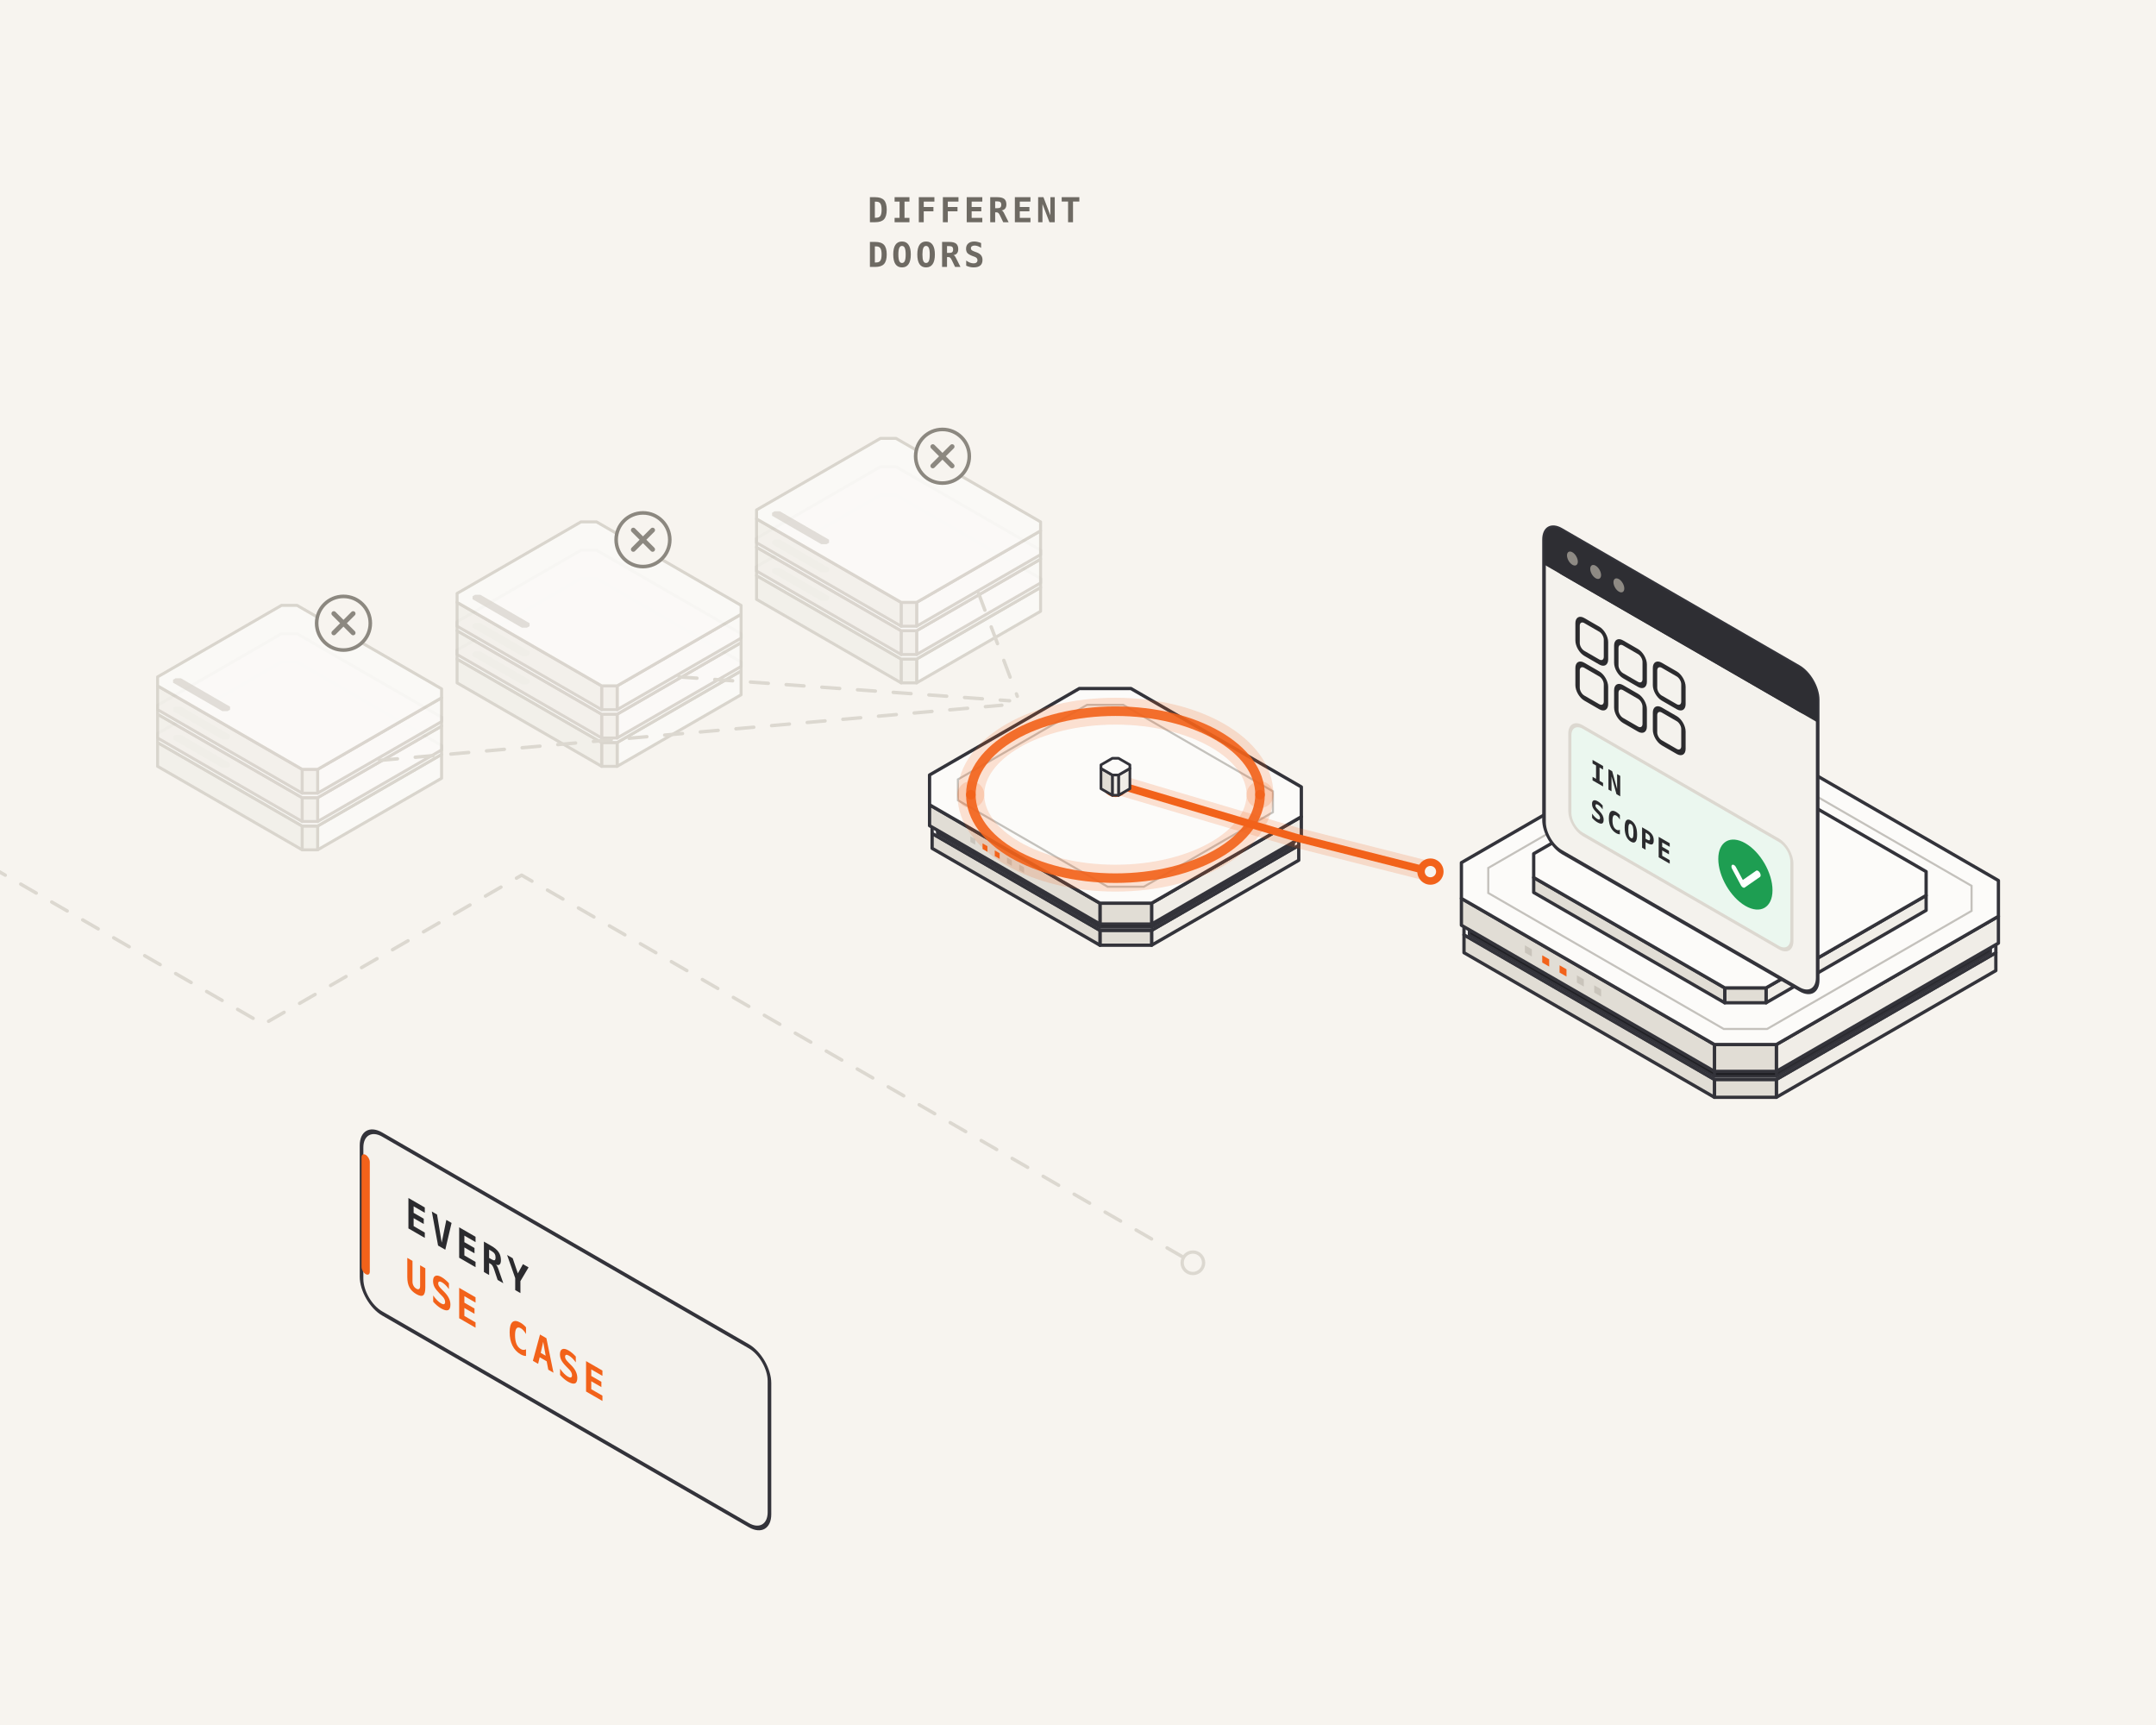
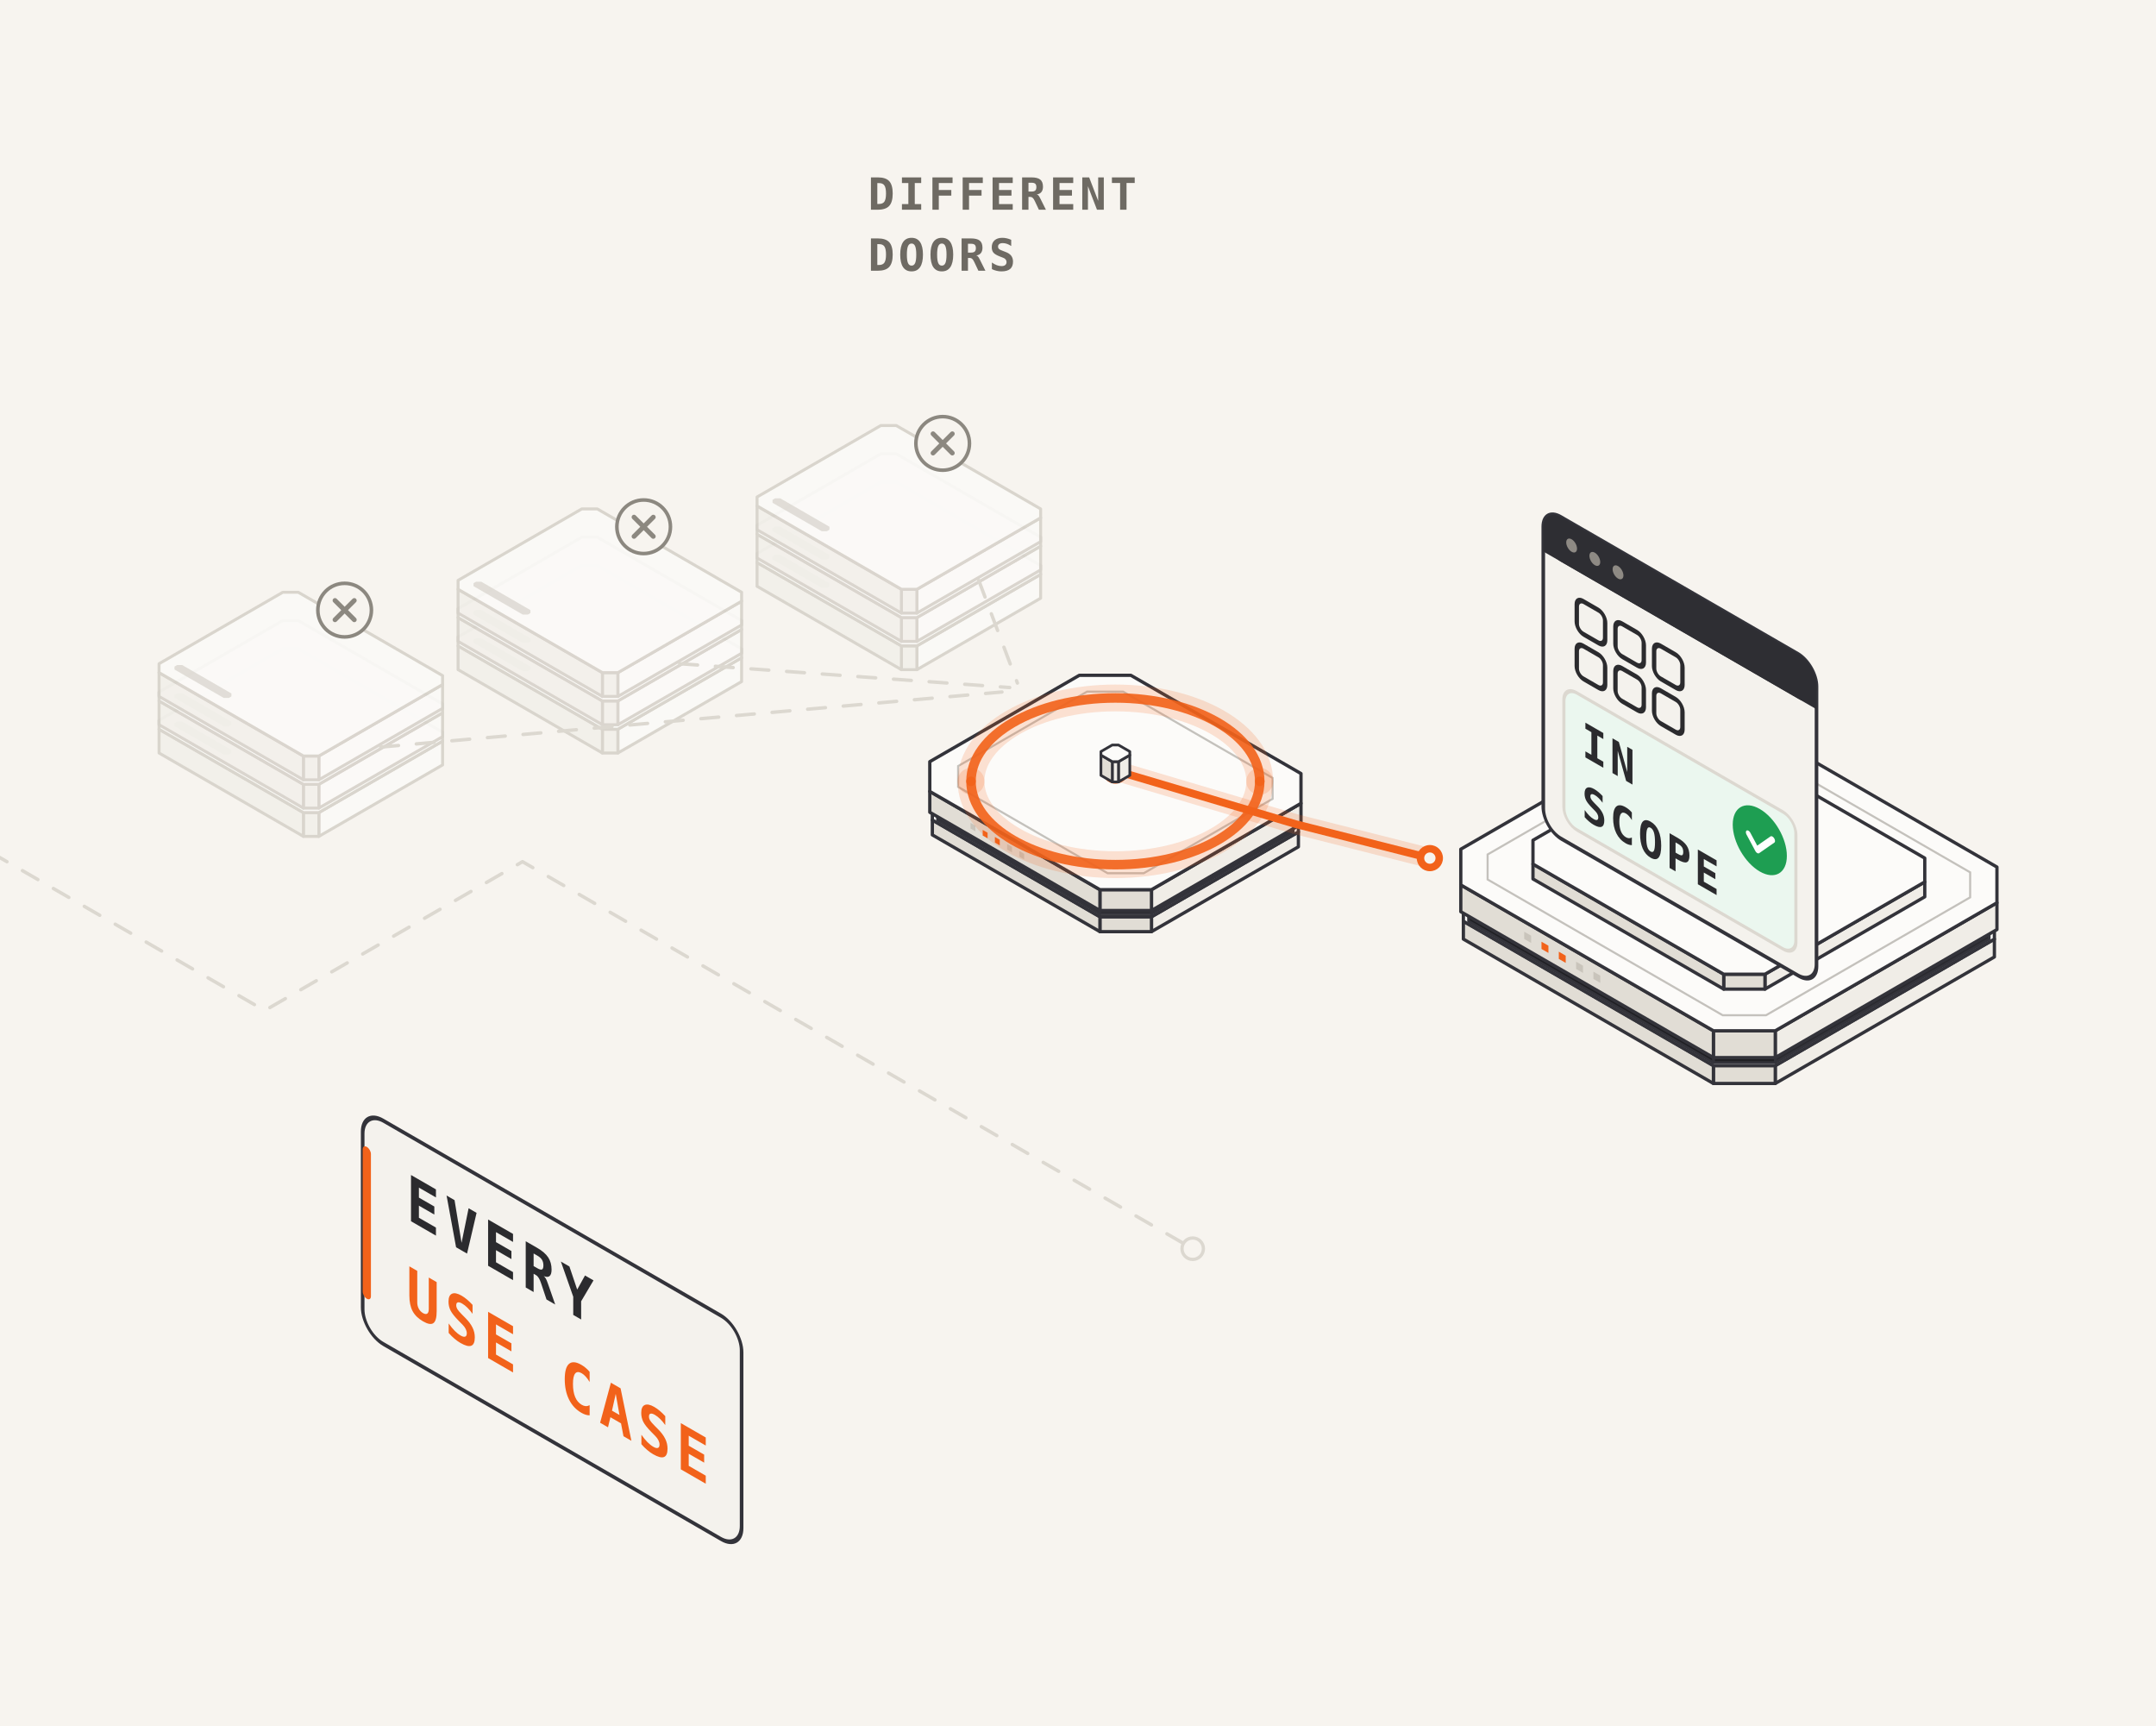
- <svg xmlns="http://www.w3.org/2000/svg" viewBox="-313.533 -173.528 723.194 578.555" role="img" aria-label="solutions illustration" data-content="-260.674 -110.500 356.802 342.000">
+ <svg xmlns="http://www.w3.org/2000/svg" viewBox="-314.108 -169.442 724.345 579.476" role="img" aria-label="solutions illustration" data-content="-260.674 -110.908 356.802 351.500">
  <rect x="-4000" y="-4000" width="8000" height="8000" fill="#F7F4EF" />
  <path d="M-337.75 105.00 L-225.17 170.00 L-138.56 120.00 L86.60 250.00" fill="none" stroke="#DCD8D0" stroke-width="1.15" stroke-dasharray="6 6" stroke-linejoin="round" stroke-linecap="round" />
  <circle cx="-337.75" cy="105.00" r="3.6" fill="#F7F4EF" stroke="#DCD8D0" stroke-width="1.1" />
  <circle cx="86.60" cy="250.00" r="3.6" fill="#F7F4EF" stroke="#DCD8D0" stroke-width="1.1" />
  <g opacity="0.90">
    <polygon points="35.51,31.50 -6.06,55.50 -6.06,47.50 35.51,23.50" fill="#FBFAF7" stroke="#D6D2CA" stroke-width="1.00" stroke-linejoin="round" />
    <polygon points="-6.06,55.50 -11.26,55.50 -11.26,47.50 -6.06,47.50" fill="#F2EFEA" stroke="#D6D2CA" stroke-width="1.00" stroke-linejoin="round" />
    <polygon points="-11.26,55.50 -59.76,27.50 -59.76,19.50 -11.26,47.50" fill="#F2EFEA" stroke="#D6D2CA" stroke-width="1.00" stroke-linejoin="round" />
    <polygon points="-12.99,-7.50 35.51,20.50 35.51,23.50 -6.06,47.50 -11.26,47.50 -59.76,19.50 -59.76,16.50 -18.19,-7.50" fill="#FBFAF7" stroke="#D6D2CA" stroke-width="1.00" stroke-linejoin="round" />
  </g>
  <polygon points="-51.96,16.95 -35.44,26.49 -35.44,27.49 -36.30,27.99 -38.04,27.99 -54.56,18.45 -54.56,17.45 -53.69,16.95" fill="#D6D2CA" opacity="0.70" stroke="none" stroke-width="0.80" />
  <g opacity="0.90">
    <polygon points="35.51,22.00 -6.06,46.00 -6.06,38.00 35.51,14.00" fill="#FBFAF7" stroke="#D6D2CA" stroke-width="1.00" stroke-linejoin="round" />
    <polygon points="-6.06,46.00 -11.26,46.00 -11.26,38.00 -6.06,38.00" fill="#F2EFEA" stroke="#D6D2CA" stroke-width="1.00" stroke-linejoin="round" />
    <polygon points="-11.26,46.00 -59.76,18.00 -59.76,10.00 -11.26,38.00" fill="#F2EFEA" stroke="#D6D2CA" stroke-width="1.00" stroke-linejoin="round" />
    <polygon points="-12.99,-17.00 35.51,11.00 35.51,14.00 -6.06,38.00 -11.26,38.00 -59.76,10.00 -59.76,7.00 -18.19,-17.00" fill="#FBFAF7" stroke="#D6D2CA" stroke-width="1.00" stroke-linejoin="round" />
  </g>
  <g opacity="0.90">
    <polygon points="-64.95,59.50 -106.52,83.50 -106.52,75.50 -64.95,51.50" fill="#FBFAF7" stroke="#D6D2CA" stroke-width="1.00" stroke-linejoin="round" />
    <polygon points="-106.52,83.50 -111.72,83.50 -111.72,75.50 -106.52,75.50" fill="#F2EFEA" stroke="#D6D2CA" stroke-width="1.00" stroke-linejoin="round" />
    <polygon points="-111.72,83.50 -160.21,55.50 -160.21,47.50 -111.72,75.50" fill="#F2EFEA" stroke="#D6D2CA" stroke-width="1.00" stroke-linejoin="round" />
    <polygon points="-113.45,20.50 -64.95,48.50 -64.95,51.50 -106.52,75.50 -111.72,75.50 -160.21,47.50 -160.21,44.50 -118.65,20.50" fill="#FBFAF7" stroke="#D6D2CA" stroke-width="1.00" stroke-linejoin="round" />
  </g>
  <polygon points="-51.96,7.45 -35.44,16.99 -35.44,17.99 -36.30,18.49 -38.04,18.49 -54.56,8.95 -54.56,7.95 -53.69,7.45" fill="#D6D2CA" opacity="0.70" stroke="none" stroke-width="0.80" />
  <polygon points="-152.42,44.95 -135.90,54.49 -135.90,55.49 -136.76,55.99 -138.49,55.99 -155.02,46.45 -155.02,45.45 -154.15,44.95" fill="#D6D2CA" opacity="0.70" stroke="none" stroke-width="0.80" />
  <g opacity="0.90">
    <polygon points="35.51,12.50 -6.06,36.50 -6.06,28.50 35.51,4.50" fill="#FBFAF7" stroke="#D6D2CA" stroke-width="1.00" stroke-linejoin="round" />
    <polygon points="-6.06,36.50 -11.26,36.50 -11.26,28.50 -6.06,28.50" fill="#F2EFEA" stroke="#D6D2CA" stroke-width="1.00" stroke-linejoin="round" />
    <polygon points="-11.26,36.50 -59.76,8.50 -59.76,0.50 -11.26,28.50" fill="#F2EFEA" stroke="#D6D2CA" stroke-width="1.00" stroke-linejoin="round" />
    <polygon points="-12.99,-26.50 35.51,1.50 35.51,4.50 -6.06,28.50 -11.26,28.50 -59.76,0.50 -59.76,-2.50 -18.19,-26.50" fill="#FBFAF7" stroke="#D6D2CA" stroke-width="1.00" stroke-linejoin="round" />
  </g>
  <g opacity="0.90">
    <polygon points="-165.41,87.50 -206.98,111.50 -206.98,103.50 -165.41,79.50" fill="#FBFAF7" stroke="#D6D2CA" stroke-width="1.00" stroke-linejoin="round" />
    <polygon points="-206.98,111.50 -212.18,111.50 -212.18,103.50 -206.98,103.50" fill="#F2EFEA" stroke="#D6D2CA" stroke-width="1.00" stroke-linejoin="round" />
    <polygon points="-212.18,111.50 -260.67,83.50 -260.67,75.50 -212.18,103.50" fill="#F2EFEA" stroke="#D6D2CA" stroke-width="1.00" stroke-linejoin="round" />
    <polygon points="-213.91,48.50 -165.41,76.50 -165.41,79.50 -206.98,103.50 -212.18,103.50 -260.67,75.50 -260.67,72.50 -219.10,48.50" fill="#FBFAF7" stroke="#D6D2CA" stroke-width="1.00" stroke-linejoin="round" />
  </g>
  <g opacity="0.90">
    <polygon points="-64.95,50.00 -106.52,74.00 -106.52,66.00 -64.95,42.00" fill="#FBFAF7" stroke="#D6D2CA" stroke-width="1.00" stroke-linejoin="round" />
    <polygon points="-106.52,74.00 -111.72,74.00 -111.72,66.00 -106.52,66.00" fill="#F2EFEA" stroke="#D6D2CA" stroke-width="1.00" stroke-linejoin="round" />
    <polygon points="-111.72,74.00 -160.21,46.00 -160.21,38.00 -111.72,66.00" fill="#F2EFEA" stroke="#D6D2CA" stroke-width="1.00" stroke-linejoin="round" />
    <polygon points="-113.45,11.00 -64.95,39.00 -64.95,42.00 -106.52,66.00 -111.72,66.00 -160.21,38.00 -160.21,35.00 -118.65,11.00" fill="#FBFAF7" stroke="#D6D2CA" stroke-width="1.00" stroke-linejoin="round" />
  </g>
  <polygon points="-51.96,-2.05 -35.44,7.49 -35.44,8.49 -36.30,8.99 -38.04,8.99 -54.56,-0.55 -54.56,-1.55 -53.69,-2.05" fill="#D6D2CA" opacity="0.70" stroke="none" stroke-width="0.80" />
  <polygon points="-252.88,72.95 -236.36,82.49 -236.36,83.49 -237.22,83.99 -238.95,83.99 -255.48,74.45 -255.48,73.45 -254.61,72.95" fill="#D6D2CA" opacity="0.70" stroke="none" stroke-width="0.80" />
  <polygon points="-152.42,35.45 -135.90,44.99 -135.90,45.99 -136.76,46.49 -138.49,46.49 -155.02,36.95 -155.02,35.95 -154.15,35.45" fill="#D6D2CA" opacity="0.70" stroke="none" stroke-width="0.80" />
  <g opacity="0.90">
    <polygon points="-64.95,40.50 -106.52,64.50 -106.52,56.50 -64.95,32.50" fill="#FBFAF7" stroke="#D6D2CA" stroke-width="1.00" stroke-linejoin="round" />
    <polygon points="-106.52,64.50 -111.72,64.50 -111.72,56.50 -106.52,56.50" fill="#F2EFEA" stroke="#D6D2CA" stroke-width="1.00" stroke-linejoin="round" />
    <polygon points="-111.72,64.50 -160.21,36.50 -160.21,28.50 -111.72,56.50" fill="#F2EFEA" stroke="#D6D2CA" stroke-width="1.00" stroke-linejoin="round" />
    <polygon points="-113.45,1.50 -64.95,29.50 -64.95,32.50 -106.52,56.50 -111.72,56.50 -160.21,28.50 -160.21,25.50 -118.65,1.50" fill="#FBFAF7" stroke="#D6D2CA" stroke-width="1.00" stroke-linejoin="round" />
  </g>
  <g opacity="0.90">
    <polygon points="-165.41,78.00 -206.98,102.00 -206.98,94.00 -165.41,70.00" fill="#FBFAF7" stroke="#D6D2CA" stroke-width="1.00" stroke-linejoin="round" />
    <polygon points="-206.98,102.00 -212.18,102.00 -212.18,94.00 -206.98,94.00" fill="#F2EFEA" stroke="#D6D2CA" stroke-width="1.00" stroke-linejoin="round" />
    <polygon points="-212.18,102.00 -260.67,74.00 -260.67,66.00 -212.18,94.00" fill="#F2EFEA" stroke="#D6D2CA" stroke-width="1.00" stroke-linejoin="round" />
    <polygon points="-213.91,39.00 -165.41,67.00 -165.41,70.00 -206.98,94.00 -212.18,94.00 -260.67,66.00 -260.67,63.00 -219.10,39.00" fill="#FBFAF7" stroke="#D6D2CA" stroke-width="1.00" stroke-linejoin="round" />
  </g>
  <polygon points="-152.42,25.95 -135.90,35.49 -135.90,36.49 -136.76,36.99 -138.49,36.99 -155.02,27.45 -155.02,26.45 -154.15,25.95" fill="#D6D2CA" opacity="0.70" stroke="none" stroke-width="0.80" />
  <polygon points="-252.88,63.45 -236.36,72.99 -236.36,73.99 -237.22,74.49 -238.95,74.49 -255.48,64.95 -255.48,63.95 -254.61,63.45" fill="#D6D2CA" opacity="0.70" stroke="none" stroke-width="0.80" />
  <path d="M14.72 25.50 L27.71 60.00" fill="none" stroke="#DCD8D0" stroke-width="1.15" stroke-dasharray="6 6" stroke-linejoin="round" stroke-linecap="round" />
  <path d="M-85.74 53.50 L25.11 61.50" fill="none" stroke="#DCD8D0" stroke-width="1.15" stroke-dasharray="6 6" stroke-linejoin="round" stroke-linecap="round" />
  <g opacity="0.90">
    <polygon points="-165.41,68.50 -206.98,92.50 -206.98,84.50 -165.41,60.50" fill="#FBFAF7" stroke="#D6D2CA" stroke-width="1.00" stroke-linejoin="round" />
    <polygon points="-206.98,92.50 -212.18,92.50 -212.18,84.50 -206.98,84.50" fill="#F2EFEA" stroke="#D6D2CA" stroke-width="1.00" stroke-linejoin="round" />
    <polygon points="-212.18,92.50 -260.67,64.50 -260.67,56.50 -212.18,84.50" fill="#F2EFEA" stroke="#D6D2CA" stroke-width="1.00" stroke-linejoin="round" />
    <polygon points="-213.91,29.50 -165.41,57.50 -165.41,60.50 -206.98,84.50 -212.18,84.50 -260.67,56.50 -260.67,53.50 -219.10,29.50" fill="#FBFAF7" stroke="#D6D2CA" stroke-width="1.00" stroke-linejoin="round" />
  </g>
  <path d="M-186.20 81.50 L22.52 63.00" fill="none" stroke="#DCD8D0" stroke-width="1.15" stroke-dasharray="6 6" stroke-linejoin="round" stroke-linecap="round" />
  <polygon points="-252.88,53.95 -236.36,63.49 -236.36,64.49 -237.22,64.99 -238.95,64.99 -255.48,55.45 -255.48,54.45 -254.61,53.95" fill="#D6D2CA" opacity="0.70" stroke="none" stroke-width="0.80" />
  <g>
    <circle cx="2.60" cy="-20.50" r="9.00" fill="#F7F4EF" stroke="#8C8880" stroke-width="1.2" />
    <path d="M-0.64 -23.74 L5.84 -17.26 M5.84 -23.74 L-0.64 -17.26" stroke="#8C8880" stroke-width="1.6" stroke-linecap="round" />
  </g>
  <g>
    <circle cx="-97.86" cy="7.50" r="9.00" fill="#F7F4EF" stroke="#8C8880" stroke-width="1.2" />
    <path d="M-101.10 4.26 L-94.62 10.74 M-94.62 4.26 L-101.10 10.74" stroke="#8C8880" stroke-width="1.6" stroke-linecap="round" />
  </g>
-   <text x="-22.5" y="-99.0" font-family="ui-monospace,SFMono-Regular,Menlo,monospace" font-size="11.5" font-weight="700" letter-spacing=".1em" fill="#6E6A63" text-anchor="start">DIFFERENT</text>
-   <text x="-22.5" y="-84.0" font-family="ui-monospace,SFMono-Regular,Menlo,monospace" font-size="11.5" font-weight="700" letter-spacing=".1em" fill="#6E6A63" text-anchor="start">DOORS</text>
+   <text x="-22.5" y="-99.0" font-family="ui-monospace,SFMono-Regular,Menlo,monospace" font-size="14.9" font-weight="700" letter-spacing=".08em" fill="#6E6A63" text-anchor="start">DIFFERENT</text>
+   <text x="-22.5" y="-78.5" font-family="ui-monospace,SFMono-Regular,Menlo,monospace" font-size="14.9" font-weight="700" letter-spacing=".08em" fill="#6E6A63" text-anchor="start">DOORS</text>
  <g>
    <circle cx="-198.32" cy="35.50" r="9.00" fill="#F7F4EF" stroke="#8C8880" stroke-width="1.2" />
    <path d="M-201.56 32.26 L-195.08 38.74 M-195.08 32.26 L-201.56 38.74" stroke="#8C8880" stroke-width="1.6" stroke-linecap="round" />
  </g>
  <g>
    <polygon points="122.11,115.00 72.75,143.50 72.75,138.50 122.11,110.00" fill="#F0EDE7" stroke="#33333A" stroke-width="1.10" stroke-linejoin="round" />
    <polygon points="72.75,143.50 55.43,143.50 55.43,138.50 72.75,138.50" fill="#E1DDD5" stroke="#33333A" stroke-width="1.10" stroke-linejoin="round" />
    <polygon points="55.43,143.50 -0.87,111.00 -0.87,106.00 55.43,138.50" fill="#E1DDD5" stroke="#33333A" stroke-width="1.10" stroke-linejoin="round" />
    <polygon points="65.82,67.50 122.11,100.00 122.11,110.00 72.75,138.50 55.43,138.50 -0.87,106.00 -0.87,96.00 48.50,67.50" fill="#FCFBF9" stroke="#33333A" stroke-width="1.10" stroke-linejoin="round" />
  </g>
  <g>
    <polygon points="120.38,110.00 72.75,137.50 72.75,134.90 120.38,107.40" fill="#2A2A2F" stroke="#33333A" stroke-width="0.90" stroke-linejoin="round" />
    <polygon points="72.75,137.50 55.43,137.50 55.43,134.90 72.75,134.90" fill="#202024" stroke="#33333A" stroke-width="0.90" stroke-linejoin="round" />
    <polygon points="55.43,137.50 0.87,106.00 0.87,103.40 55.43,134.90" fill="#202024" stroke="#33333A" stroke-width="0.90" stroke-linejoin="round" />
    <polygon points="65.82,65.90 120.38,97.40 120.38,107.40 72.75,134.90 55.43,134.90 0.87,103.40 0.87,93.40 48.50,65.90" fill="#34343A" stroke="#33333A" stroke-width="0.90" stroke-linejoin="round" />
  </g>
  <g>
    <polygon points="122.98,107.40 72.75,136.40 72.75,129.40 122.98,100.40" fill="#F0EDE7" stroke="#33333A" stroke-width="1.10" stroke-linejoin="round" />
    <polygon points="72.75,136.40 55.43,136.40 55.43,129.40 72.75,129.40" fill="#E1DDD5" stroke="#33333A" stroke-width="1.10" stroke-linejoin="round" />
    <polygon points="55.43,136.40 -1.73,103.40 -1.73,96.40 55.43,129.40" fill="#E1DDD5" stroke="#33333A" stroke-width="1.10" stroke-linejoin="round" />
    <polygon points="65.82,57.40 122.98,90.40 122.98,100.40 72.75,129.40 55.43,129.40 -1.73,96.40 -1.73,86.40 48.50,57.40" fill="#FCFBF9" stroke="#33333A" stroke-width="1.10" stroke-linejoin="round" />
  </g>
  <polygon points="63.22,62.88 113.45,91.88 113.45,98.88 70.15,123.88 58.02,123.88 7.79,94.88 7.79,87.88 51.10,62.88" fill="none" opacity="0.50" stroke="#8C8880" stroke-width="0.70" />
  <polygon points="11.95,108.85 13.59,109.80 13.59,107.91 11.95,106.96" fill="#C9C4BB" stroke="none" stroke-width="1.00" opacity="1.00" stroke-linejoin="round" />
  <polygon points="16.05,111.22 17.69,112.16 17.69,110.27 16.05,109.33" fill="#F2621A" stroke="none" stroke-width="1.00" opacity="1.00" stroke-linejoin="round" />
  <polygon points="20.14,113.58 21.78,114.53 21.78,112.64 20.14,111.69" fill="#F2621A" stroke="none" stroke-width="1.00" opacity="1.00" stroke-linejoin="round" />
  <polygon points="24.24,115.95 25.88,116.89 25.88,115.00 24.24,114.06" fill="#C9C4BB" stroke="none" stroke-width="1.00" opacity="1.00" stroke-linejoin="round" />
  <polygon points="28.34,118.31 29.97,119.26 29.97,117.37 28.34,116.42" fill="#C9C4BB" stroke="none" stroke-width="1.00" opacity="1.00" stroke-linejoin="round" />
  <path d="M12.12 93.00 A48.5 28.0 0 0 1 109.12 93.00" fill="none" stroke="#F2621A" stroke-width="9.0" opacity=".18" stroke-linecap="round" />
  <path d="M12.12 93.00 A48.5 28.0 0 0 1 109.12 93.00" fill="none" stroke="#F2621A" stroke-width="3.2" opacity=".9" stroke-linecap="round" />
  <g>
    <polygon points="355.94,152.00 282.32,194.50 282.32,188.50 355.94,146.00" fill="#F0EDE7" stroke="#33333A" stroke-width="1.10" stroke-linejoin="round" />
    <polygon points="282.32,194.50 261.54,194.50 261.54,188.50 282.32,188.50" fill="#E1DDD5" stroke="#33333A" stroke-width="1.10" stroke-linejoin="round" />
    <polygon points="261.54,194.50 177.54,146.00 177.54,140.00 261.54,188.50" fill="#E1DDD5" stroke="#33333A" stroke-width="1.10" stroke-linejoin="round" />
    <polygon points="271.93,85.50 355.94,134.00 355.94,146.00 282.32,188.50 261.54,188.50 177.54,140.00 177.54,128.00 251.15,85.50" fill="#FCFBF9" stroke="#33333A" stroke-width="1.10" stroke-linejoin="round" />
  </g>
  <g>
    <polygon points="354.20,146.00 282.32,187.50 282.32,184.30 354.20,142.80" fill="#2A2A2F" stroke="#33333A" stroke-width="0.90" stroke-linejoin="round" />
    <polygon points="282.32,187.50 261.54,187.50 261.54,184.30 282.32,184.30" fill="#202024" stroke="#33333A" stroke-width="0.90" stroke-linejoin="round" />
    <polygon points="261.54,187.50 179.27,140.00 179.27,136.80 261.54,184.30" fill="#202024" stroke="#33333A" stroke-width="0.90" stroke-linejoin="round" />
    <polygon points="271.93,83.30 354.20,130.80 354.20,142.80 282.32,184.30 261.54,184.30 179.27,136.80 179.27,124.80 251.15,83.30" fill="#34343A" stroke="#33333A" stroke-width="0.90" stroke-linejoin="round" />
  </g>
  <g>
    <polygon points="356.80,142.80 282.32,185.80 282.32,176.80 356.80,133.80" fill="#F0EDE7" stroke="#33333A" stroke-width="1.10" stroke-linejoin="round" />
    <polygon points="282.32,185.80 261.54,185.80 261.54,176.80 282.32,176.80" fill="#E1DDD5" stroke="#33333A" stroke-width="1.10" stroke-linejoin="round" />
    <polygon points="261.54,185.80 176.67,136.80 176.67,127.80 261.54,176.80" fill="#E1DDD5" stroke="#33333A" stroke-width="1.10" stroke-linejoin="round" />
    <polygon points="271.93,72.80 356.80,121.80 356.80,133.80 282.32,176.80 261.54,176.80 176.67,127.80 176.67,115.80 251.15,72.80" fill="#FCFBF9" stroke="#33333A" stroke-width="1.10" stroke-linejoin="round" />
  </g>
  <polygon points="268.81,77.98 347.80,123.58 347.80,131.98 279.21,171.58 264.66,171.58 185.68,125.98 185.68,117.58 254.27,77.98" fill="none" opacity="0.50" stroke="#8C8880" stroke-width="0.70" />
  <polygon points="197.97,145.95 200.30,147.29 200.30,144.86 197.97,143.52" fill="#C9C4BB" stroke="none" stroke-width="1.00" opacity="1.00" stroke-linejoin="round" />
  <polygon points="203.78,149.31 206.11,150.65 206.11,148.22 203.78,146.88" fill="#F2621A" stroke="none" stroke-width="1.00" opacity="1.00" stroke-linejoin="round" />
  <polygon points="209.60,152.66 211.92,154.00 211.92,151.57 209.60,150.23" fill="#F2621A" stroke="none" stroke-width="1.00" opacity="1.00" stroke-linejoin="round" />
  <polygon points="215.41,156.02 217.73,157.36 217.73,154.93 215.41,153.59" fill="#C9C4BB" stroke="none" stroke-width="1.00" opacity="1.00" stroke-linejoin="round" />
  <polygon points="221.22,159.37 223.54,160.71 223.54,158.28 221.22,156.94" fill="#C9C4BB" stroke="none" stroke-width="1.00" opacity="1.00" stroke-linejoin="round" />
  <g>
    <polygon points="332.55,131.80 278.86,162.80 278.86,157.80 332.55,126.80" fill="#F0EDE7" stroke="#33333A" stroke-width="1.10" stroke-linejoin="round" />
    <polygon points="278.86,162.80 265.00,162.80 265.00,157.80 278.86,157.80" fill="#E1DDD5" stroke="#33333A" stroke-width="1.10" stroke-linejoin="round" />
    <polygon points="265.00,162.80 200.92,125.80 200.92,120.80 265.00,157.80" fill="#E1DDD5" stroke="#33333A" stroke-width="1.10" stroke-linejoin="round" />
    <polygon points="268.47,81.80 332.55,118.80 332.55,126.80 278.86,157.80 265.00,157.80 200.92,120.80 200.92,112.80 254.61,81.80" fill="#FCFBF9" stroke="#33333A" stroke-width="1.10" stroke-linejoin="round" />
  </g>
  <g transform="matrix(0.86603,0.5,0,1,204.38,0.80)">
    <rect x="0" y="0" width="106" height="108" rx="7" fill="#F4F2ED" stroke="#33333A" stroke-width="1.4" />
    <rect x="0.0" y="0.0" width="106.0" height="15.0" rx="7.0" fill="#2E2E33" opacity="1.00" />
    <rect x="0.0" y="8.0" width="106.0" height="7.0" rx="0.0" fill="#2E2E33" opacity="1.00" />
    <circle cx="11" cy="7.5" r="2.1" fill="#8E8A84" />
    <circle cx="20" cy="7.5" r="2.1" fill="#8E8A84" />
    <circle cx="29" cy="7.5" r="2.1" fill="#8E8A84" />
-     <rect x="13" y="26" width="11" height="11" rx="2.6" fill="none" stroke="#2B2B2E" stroke-width="1.7" />
-     <rect x="28" y="26" width="11" height="11" rx="2.6" fill="none" stroke="#2B2B2E" stroke-width="1.7" />
-     <rect x="43" y="26" width="11" height="11" rx="2.6" fill="none" stroke="#2B2B2E" stroke-width="1.7" />
-     <rect x="13" y="41" width="11" height="11" rx="2.6" fill="none" stroke="#2B2B2E" stroke-width="1.7" />
-     <rect x="28" y="41" width="11" height="11" rx="2.6" fill="none" stroke="#2B2B2E" stroke-width="1.7" />
-     <rect x="43" y="41" width="11" height="11" rx="2.6" fill="none" stroke="#2B2B2E" stroke-width="1.7" />
-     <rect x="10" y="62" width="86" height="36" rx="5" fill="#EBF7EF" stroke="#DCD8D0" stroke-width="1.2" />
-     <text x="18.0" y="78.0" font-family="ui-monospace,SFMono-Regular,Menlo,monospace" font-size="9.4" font-weight="700" letter-spacing=".08em" fill="#2B2B2E" text-anchor="start">IN</text>
-     <text x="18.0" y="91.0" font-family="ui-monospace,SFMono-Regular,Menlo,monospace" font-size="9.4" font-weight="700" letter-spacing=".08em" fill="#2B2B2E" text-anchor="start">SCOPE</text>
-     <circle cx="78.0" cy="80.0" r="10.5" fill="#1E9E52" />
-     <path d="M73.6 80.0 l3.4 3.8 l5.9 -6.5" stroke="#fff" stroke-width="2" fill="none" stroke-linecap="round" stroke-linejoin="round" />
+     <rect x="13" y="24" width="11" height="11" rx="2.6" fill="none" stroke="#2B2B2E" stroke-width="1.7" />
+     <rect x="28" y="24" width="11" height="11" rx="2.6" fill="none" stroke="#2B2B2E" stroke-width="1.7" />
+     <rect x="43" y="24" width="11" height="11" rx="2.6" fill="none" stroke="#2B2B2E" stroke-width="1.7" />
+     <rect x="13" y="39" width="11" height="11" rx="2.6" fill="none" stroke="#2B2B2E" stroke-width="1.7" />
+     <rect x="28" y="39" width="11" height="11" rx="2.6" fill="none" stroke="#2B2B2E" stroke-width="1.7" />
+     <rect x="43" y="39" width="11" height="11" rx="2.6" fill="none" stroke="#2B2B2E" stroke-width="1.7" />
+     <rect x="8" y="56" width="90" height="46" rx="5" fill="#EBF7EF" stroke="#DCD8D0" stroke-width="1.2" />
+     <text x="15.0" y="76.0" font-family="ui-monospace,SFMono-Regular,Menlo,monospace" font-size="16.0" font-weight="700" letter-spacing=".08em" fill="#2B2B2E" text-anchor="start">IN</text>
+     <text x="15.0" y="96.8" font-family="ui-monospace,SFMono-Regular,Menlo,monospace" font-size="16.0" font-weight="700" letter-spacing=".08em" fill="#2B2B2E" text-anchor="start">SCOPE</text>
+     <circle cx="84.0" cy="70.0" r="10.5" fill="#1E9E52" />
+     <path d="M79.6 70.0 l3.4 3.8 l5.9 -6.5" stroke="#fff" stroke-width="2" fill="none" stroke-linecap="round" stroke-linejoin="round" />
  </g>
  <path d="M60.62 89.40 L121.24 107.40 L166.28 118.80" fill="none" stroke="#F2621A" stroke-width="6.7" opacity=".18" stroke-linecap="round" stroke-linejoin="round" />
  <path d="M60.62 89.40 L121.24 107.40 L166.28 118.80" fill="none" stroke="#F2621A" stroke-width="2.60" stroke-linecap="round" stroke-linejoin="round" />
  <circle cx="60.62" cy="89.40" r="4.4" fill="#F2621A" />
  <circle cx="60.62" cy="89.40" r="1.9" fill="#F7F4EF" />
  <circle cx="166.28" cy="118.80" r="4.4" fill="#F2621A" />
  <circle cx="166.28" cy="118.80" r="1.9" fill="#F7F4EF" />
  <g>
    <polygon points="65.47,91.00 61.66,93.20 61.66,86.40 65.47,84.20" fill="#F0EDE7" stroke="#33333A" stroke-width="0.90" stroke-linejoin="round" />
    <polygon points="61.66,93.20 59.58,93.20 59.58,86.40 61.66,86.40" fill="#F0EDE7" stroke="#33333A" stroke-width="0.90" stroke-linejoin="round" />
    <polygon points="59.58,93.20 55.77,91.00 55.77,84.20 59.58,86.40" fill="#E1DDD5" stroke="#33333A" stroke-width="0.90" stroke-linejoin="round" />
    <polygon points="61.66,80.80 65.47,83.00 65.47,84.20 61.66,86.40 59.58,86.40 55.77,84.20 55.77,83.00 59.58,80.80" fill="#FCFBF9" stroke="#33333A" stroke-width="0.90" stroke-linejoin="round" />
  </g>
  <path d="M12.12 93.00 A48.5 28.0 0 0 0 109.12 93.00" fill="none" stroke="#F2621A" stroke-width="9.0" opacity=".18" stroke-linecap="round" />
  <path d="M12.12 93.00 A48.5 28.0 0 0 0 109.12 93.00" fill="none" stroke="#F2621A" stroke-width="3.2" opacity=".9" stroke-linecap="round" />
  <g transform="matrix(0.86603,0.5,0,1,-192.26,203.00)">
-     <rect x="0" y="0" width="158" height="60" rx="8" fill="#F4F2ED" stroke="#33333A" stroke-width="1.4" />
-     <rect x="0" y="10" width="3.2" height="40.0" rx="1.6" fill="#F2621A" />
-     <text x="17.0" y="26.4" font-family="ui-monospace,SFMono-Regular,Menlo,monospace" font-size="14.0" font-weight="700" letter-spacing=".10em" fill="#2B2B2E" text-anchor="start">EVERY</text>
-     <text x="17.0" y="46.7" font-family="ui-monospace,SFMono-Regular,Menlo,monospace" font-size="14.0" font-weight="700" letter-spacing=".10em" fill="#F2621A" text-anchor="start">USE CASE</text>
+     <rect x="0" y="0" width="147" height="75" rx="8" fill="#F4F2ED" stroke="#33333A" stroke-width="1.4" />
+     <rect x="0" y="12.0" width="3.2" height="51.0" rx="1.6" fill="#F2621A" />
+     <text x="17.0" y="28.4" font-family="ui-monospace,SFMono-Regular,Menlo,monospace" font-size="21.3" font-weight="700" letter-spacing=".10em" fill="#2B2B2E" text-anchor="start">EVERY</text>
+     <text x="17.0" y="59.4" font-family="ui-monospace,SFMono-Regular,Menlo,monospace" font-size="21.3" font-weight="700" letter-spacing=".10em" fill="#F2621A" text-anchor="start">USE CASE</text>
  </g>
</svg>
